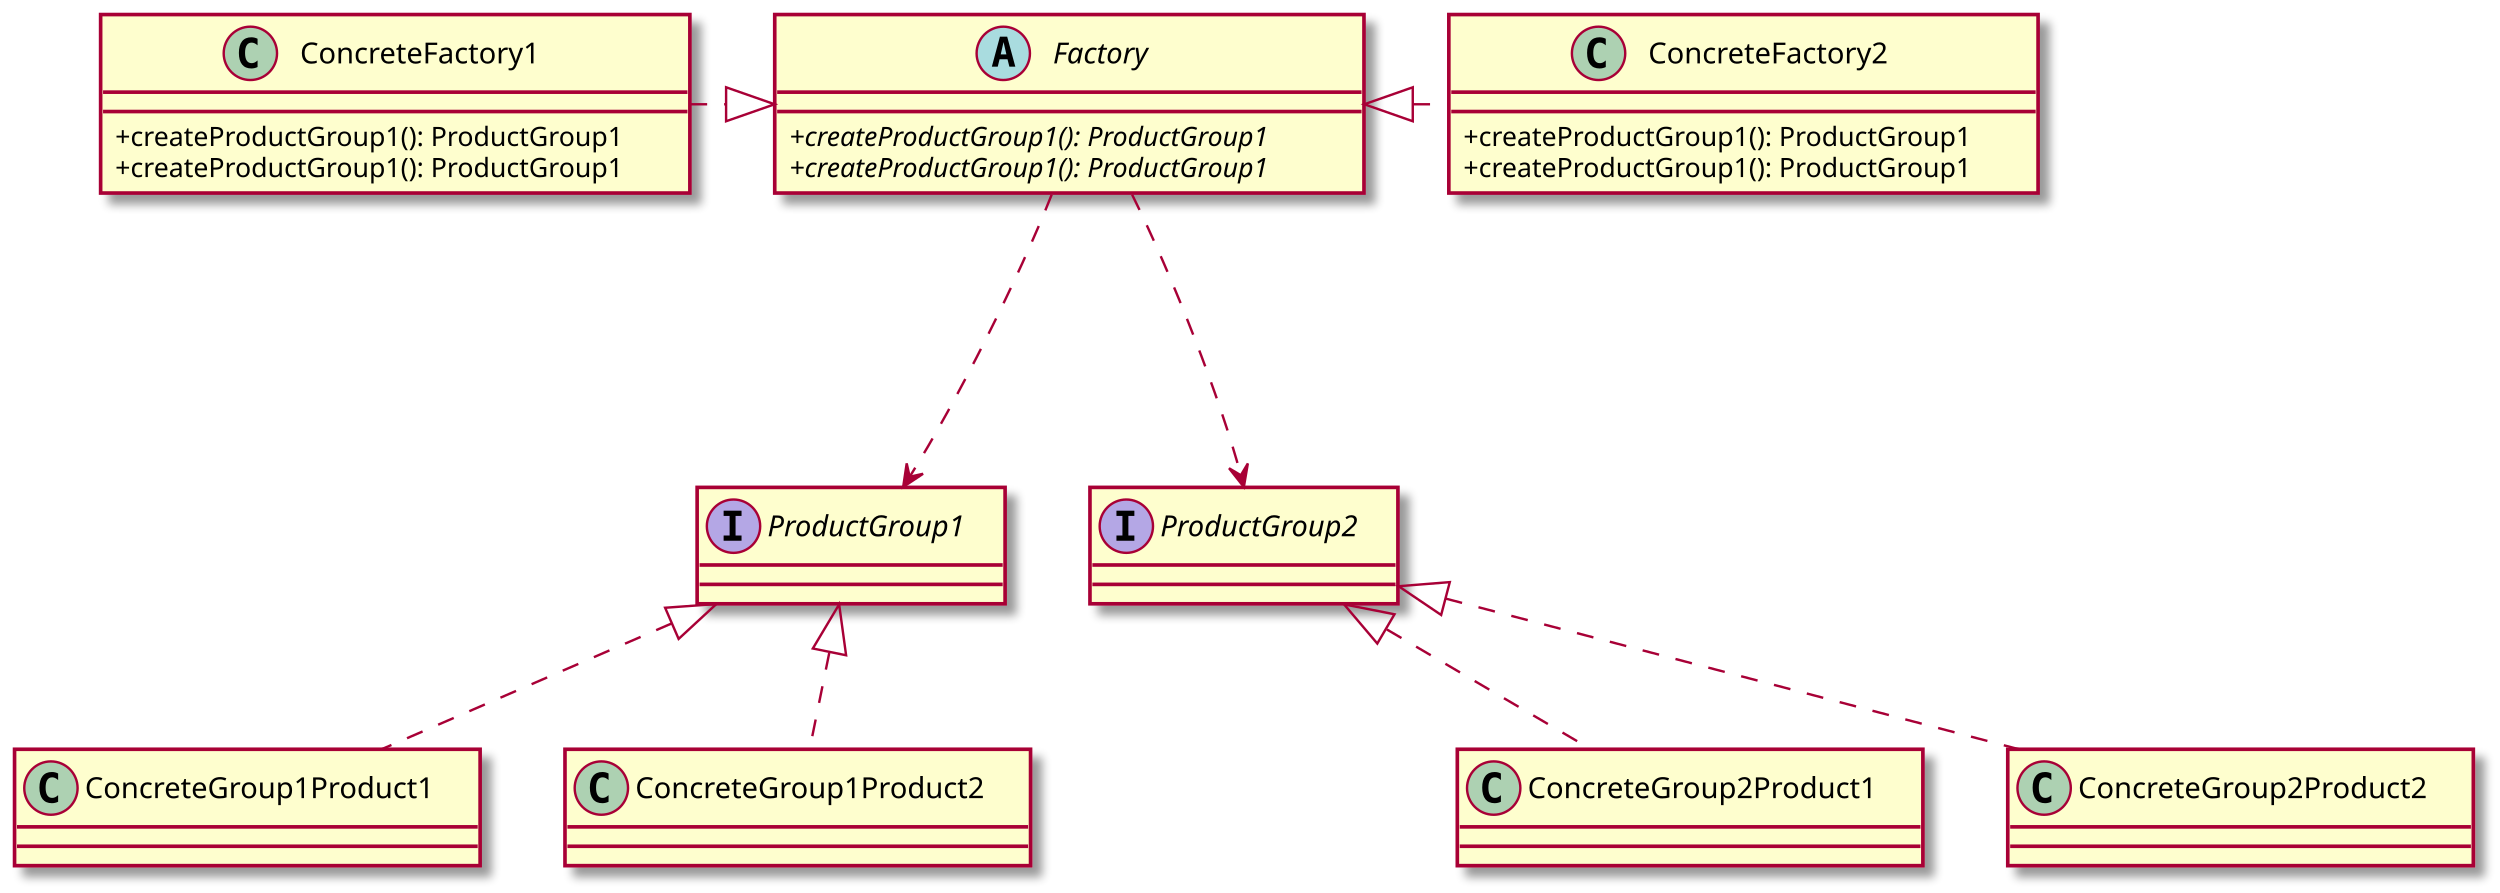
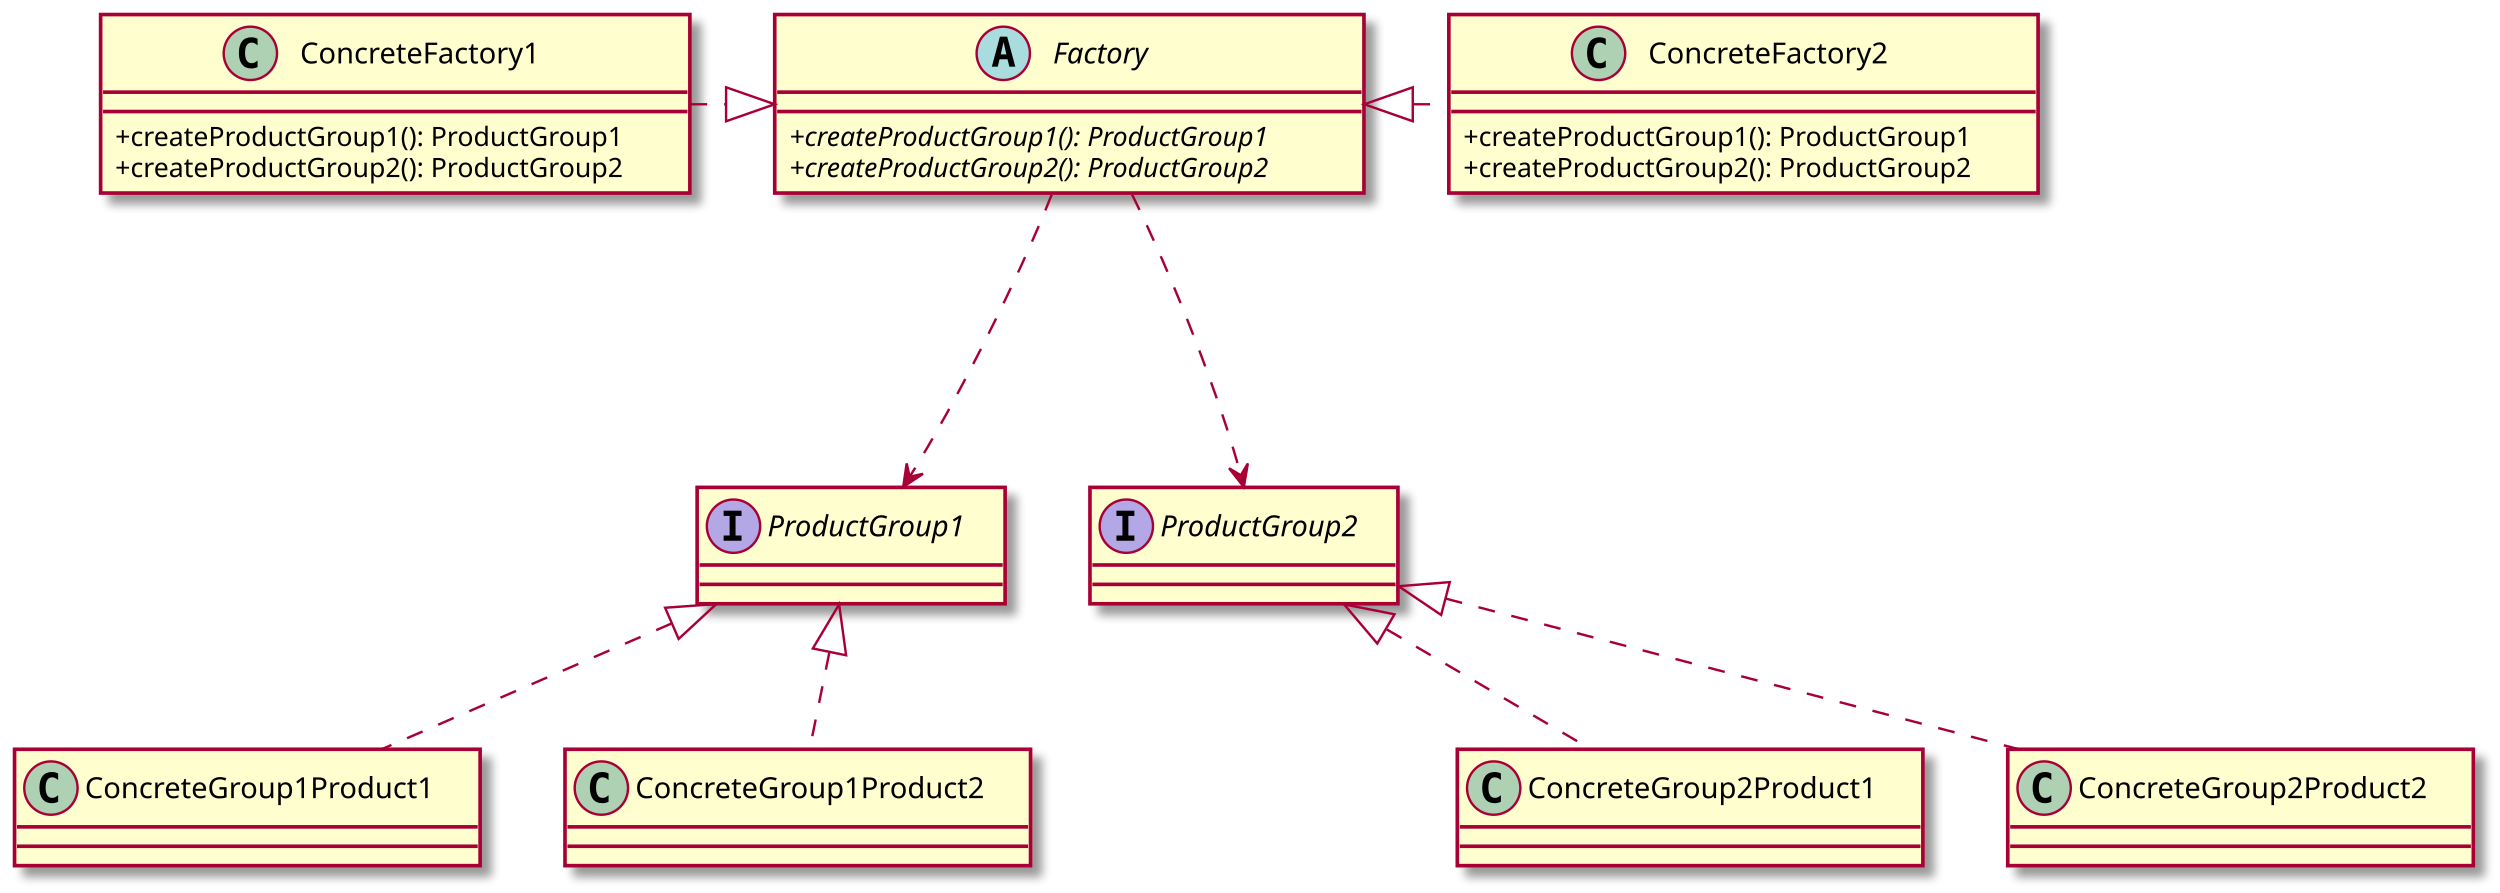
<svg xmlns="http://www.w3.org/2000/svg" contentScriptType="application/ecmascript" contentStyleType="text/css" height="368px" preserveAspectRatio="none" style="width:1031px;height:368px;" version="1.1" viewBox="0 0 1031 368" width="1031px" zoomAndPan="magnify">
  <defs>
-     <filter height="300%" id="f1wanyu150e8vj" width="300%" x="-1" y="-1">
+     <filter height="300%" id="fqkyde2chyi2c" width="300%" x="-1" y="-1">
      <feGaussianBlur result="blurOut" stdDeviation="2.0" />
      <feColorMatrix in="blurOut" result="blurOut2" type="matrix" values="0 0 0 0 0 0 0 0 0 0 0 0 0 0 0 0 0 0 .4 0" />
      <feOffset dx="4.0" dy="4.0" in="blurOut2" result="blurOut3" />
      <feBlend in="SourceGraphic" in2="blurOut3" mode="normal" />
    </filter>
  </defs>
  <g>
-     <rect fill="#FEFECE" filter="url(#f1wanyu150e8vj)" height="73.609" id="Factory" style="stroke: #A80036; stroke-width: 1.5;" width="243" x="319.5" y="6" />
+     <rect fill="#FEFECE" filter="url(#fqkyde2chyi2c)" height="73.609" id="Factory" style="stroke: #A80036; stroke-width: 1.5;" width="243" x="319.5" y="6" />
    <ellipse cx="413.75" cy="22" fill="#A9DCDF" rx="11" ry="11" style="stroke: #A80036; stroke-width: 1.0;" />
    <path d="M413.859,17.344 L412.703,22.422 L415.031,22.422 L413.859,17.344 Z M412.375,15.109 L415.359,15.109 L418.719,27.5 L416.266,27.5 L415.5,24.438 L412.219,24.438 L411.469,27.5 L409.031,27.5 L412.375,15.109 Z " />
    <text fill="#000000" font-family="sans-serif" font-size="12" font-style="italic" lengthAdjust="spacingAndGlyphs" textLength="46" x="434.25" y="26.154">Factory</text>
    <line style="stroke: #A80036; stroke-width: 1.5;" x1="320.5" x2="561.5" y1="38" y2="38" />
    <line style="stroke: #A80036; stroke-width: 1.5;" x1="320.5" x2="561.5" y1="46" y2="46" />
    <text fill="#000000" font-family="sans-serif" font-size="11" font-style="italic" lengthAdjust="spacingAndGlyphs" textLength="231" x="325.5" y="60.21">+createProductGroup1(): ProductGroup1</text>
-     <text fill="#000000" font-family="sans-serif" font-size="11" font-style="italic" lengthAdjust="spacingAndGlyphs" textLength="231" x="325.5" y="73.015">+createProductGroup1(): ProductGroup1</text>
-     <rect fill="#FEFECE" filter="url(#f1wanyu150e8vj)" height="73.609" id="ConcreteFactory1" style="stroke: #A80036; stroke-width: 1.5;" width="243" x="41.5" y="6" />
+     <text fill="#000000" font-family="sans-serif" font-size="11" font-style="italic" lengthAdjust="spacingAndGlyphs" textLength="231" x="325.5" y="73.015">+createProductGroup2(): ProductGroup2</text>
+     <rect fill="#FEFECE" filter="url(#fqkyde2chyi2c)" height="73.609" id="ConcreteFactory1" style="stroke: #A80036; stroke-width: 1.5;" width="243" x="41.5" y="6" />
    <ellipse cx="103.25" cy="22" fill="#ADD1B2" rx="11" ry="11" style="stroke: #A80036; stroke-width: 1.0;" />
    <path d="M106.219,27.641 Q105.641,27.938 105,28.078 Q104.359,28.234 103.656,28.234 Q101.156,28.234 99.828,26.594 Q98.516,24.938 98.516,21.812 Q98.516,18.688 99.828,17.031 Q101.156,15.375 103.656,15.375 Q104.359,15.375 105,15.531 Q105.656,15.688 106.219,15.984 L106.219,18.703 Q105.594,18.125 105,17.859 Q104.406,17.578 103.781,17.578 Q102.438,17.578 101.75,18.656 Q101.062,19.719 101.062,21.812 Q101.062,23.906 101.75,24.984 Q102.438,26.047 103.781,26.047 Q104.406,26.047 105,25.781 Q105.594,25.5 106.219,24.922 L106.219,27.641 Z " />
    <text fill="#000000" font-family="sans-serif" font-size="12" lengthAdjust="spacingAndGlyphs" textLength="111" x="123.75" y="26.154">ConcreteFactory1</text>
    <line style="stroke: #A80036; stroke-width: 1.5;" x1="42.5" x2="283.5" y1="38" y2="38" />
    <line style="stroke: #A80036; stroke-width: 1.5;" x1="42.5" x2="283.5" y1="46" y2="46" />
    <text fill="#000000" font-family="sans-serif" font-size="11" lengthAdjust="spacingAndGlyphs" textLength="231" x="47.5" y="60.21">+createProductGroup1(): ProductGroup1</text>
-     <text fill="#000000" font-family="sans-serif" font-size="11" lengthAdjust="spacingAndGlyphs" textLength="231" x="47.5" y="73.015">+createProductGroup1(): ProductGroup1</text>
-     <rect fill="#FEFECE" filter="url(#f1wanyu150e8vj)" height="73.609" id="ConcreteFactory2" style="stroke: #A80036; stroke-width: 1.5;" width="243" x="597.5" y="6" />
+     <text fill="#000000" font-family="sans-serif" font-size="11" lengthAdjust="spacingAndGlyphs" textLength="231" x="47.5" y="73.015">+createProductGroup2(): ProductGroup2</text>
+     <rect fill="#FEFECE" filter="url(#fqkyde2chyi2c)" height="73.609" id="ConcreteFactory2" style="stroke: #A80036; stroke-width: 1.5;" width="243" x="597.5" y="6" />
    <ellipse cx="659.25" cy="22" fill="#ADD1B2" rx="11" ry="11" style="stroke: #A80036; stroke-width: 1.0;" />
    <path d="M662.219,27.641 Q661.641,27.938 661,28.078 Q660.359,28.234 659.656,28.234 Q657.156,28.234 655.828,26.594 Q654.516,24.938 654.516,21.812 Q654.516,18.688 655.828,17.031 Q657.156,15.375 659.656,15.375 Q660.359,15.375 661,15.531 Q661.656,15.688 662.219,15.984 L662.219,18.703 Q661.594,18.125 661,17.859 Q660.406,17.578 659.781,17.578 Q658.438,17.578 657.75,18.656 Q657.062,19.719 657.062,21.812 Q657.062,23.906 657.75,24.984 Q658.438,26.047 659.781,26.047 Q660.406,26.047 661,25.781 Q661.594,25.5 662.219,24.922 L662.219,27.641 Z " />
    <text fill="#000000" font-family="sans-serif" font-size="12" lengthAdjust="spacingAndGlyphs" textLength="111" x="679.75" y="26.154">ConcreteFactory2</text>
    <line style="stroke: #A80036; stroke-width: 1.5;" x1="598.5" x2="839.5" y1="38" y2="38" />
    <line style="stroke: #A80036; stroke-width: 1.5;" x1="598.5" x2="839.5" y1="46" y2="46" />
    <text fill="#000000" font-family="sans-serif" font-size="11" lengthAdjust="spacingAndGlyphs" textLength="231" x="603.5" y="60.21">+createProductGroup1(): ProductGroup1</text>
-     <text fill="#000000" font-family="sans-serif" font-size="11" lengthAdjust="spacingAndGlyphs" textLength="231" x="603.5" y="73.015">+createProductGroup1(): ProductGroup1</text>
-     <rect fill="#FEFECE" filter="url(#f1wanyu150e8vj)" height="48" id="ProductGroup1" style="stroke: #A80036; stroke-width: 1.5;" width="127" x="287.5" y="201" />
+     <text fill="#000000" font-family="sans-serif" font-size="11" lengthAdjust="spacingAndGlyphs" textLength="231" x="603.5" y="73.015">+createProductGroup2(): ProductGroup2</text>
+     <rect fill="#FEFECE" filter="url(#fqkyde2chyi2c)" height="48" id="ProductGroup1" style="stroke: #A80036; stroke-width: 1.5;" width="127" x="287.5" y="201" />
    <ellipse cx="302.5" cy="217" fill="#B4A7E5" rx="11" ry="11" style="stroke: #A80036; stroke-width: 1.0;" />
    <path d="M298.422,212.766 L298.422,210.609 L305.812,210.609 L305.812,212.766 L303.344,212.766 L303.344,220.844 L305.812,220.844 L305.812,223 L298.422,223 L298.422,220.844 L300.891,220.844 L300.891,212.766 L298.422,212.766 Z " />
    <text fill="#000000" font-family="sans-serif" font-size="12" font-style="italic" lengthAdjust="spacingAndGlyphs" textLength="95" x="316.5" y="221.154">ProductGroup1</text>
    <line style="stroke: #A80036; stroke-width: 1.5;" x1="288.5" x2="413.5" y1="233" y2="233" />
    <line style="stroke: #A80036; stroke-width: 1.5;" x1="288.5" x2="413.5" y1="241" y2="241" />
-     <rect fill="#FEFECE" filter="url(#f1wanyu150e8vj)" height="48" id="ConcreteGroup1Product1" style="stroke: #A80036; stroke-width: 1.5;" width="192" x="6" y="309" />
+     <rect fill="#FEFECE" filter="url(#fqkyde2chyi2c)" height="48" id="ConcreteGroup1Product1" style="stroke: #A80036; stroke-width: 1.5;" width="192" x="6" y="309" />
    <ellipse cx="21" cy="325" fill="#ADD1B2" rx="11" ry="11" style="stroke: #A80036; stroke-width: 1.0;" />
    <path d="M23.969,330.641 Q23.391,330.938 22.75,331.078 Q22.109,331.234 21.406,331.234 Q18.906,331.234 17.578,329.594 Q16.266,327.938 16.266,324.812 Q16.266,321.688 17.578,320.031 Q18.906,318.375 21.406,318.375 Q22.109,318.375 22.75,318.531 Q23.406,318.688 23.969,318.984 L23.969,321.703 Q23.344,321.125 22.75,320.859 Q22.156,320.578 21.531,320.578 Q20.188,320.578 19.5,321.656 Q18.812,322.719 18.812,324.812 Q18.812,326.906 19.5,327.984 Q20.188,329.047 21.531,329.047 Q22.156,329.047 22.75,328.781 Q23.344,328.5 23.969,327.922 L23.969,330.641 Z " />
    <text fill="#000000" font-family="sans-serif" font-size="12" lengthAdjust="spacingAndGlyphs" textLength="160" x="35" y="329.154">ConcreteGroup1Product1</text>
    <line style="stroke: #A80036; stroke-width: 1.5;" x1="7" x2="197" y1="341" y2="341" />
    <line style="stroke: #A80036; stroke-width: 1.5;" x1="7" x2="197" y1="349" y2="349" />
-     <rect fill="#FEFECE" filter="url(#f1wanyu150e8vj)" height="48" id="ConcreteGroup1Product2" style="stroke: #A80036; stroke-width: 1.5;" width="192" x="233" y="309" />
+     <rect fill="#FEFECE" filter="url(#fqkyde2chyi2c)" height="48" id="ConcreteGroup1Product2" style="stroke: #A80036; stroke-width: 1.5;" width="192" x="233" y="309" />
    <ellipse cx="248" cy="325" fill="#ADD1B2" rx="11" ry="11" style="stroke: #A80036; stroke-width: 1.0;" />
    <path d="M250.969,330.641 Q250.391,330.938 249.75,331.078 Q249.109,331.234 248.406,331.234 Q245.906,331.234 244.578,329.594 Q243.266,327.938 243.266,324.812 Q243.266,321.688 244.578,320.031 Q245.906,318.375 248.406,318.375 Q249.109,318.375 249.75,318.531 Q250.406,318.688 250.969,318.984 L250.969,321.703 Q250.344,321.125 249.75,320.859 Q249.156,320.578 248.531,320.578 Q247.188,320.578 246.5,321.656 Q245.812,322.719 245.812,324.812 Q245.812,326.906 246.5,327.984 Q247.188,329.047 248.531,329.047 Q249.156,329.047 249.75,328.781 Q250.344,328.5 250.969,327.922 L250.969,330.641 Z " />
    <text fill="#000000" font-family="sans-serif" font-size="12" lengthAdjust="spacingAndGlyphs" textLength="160" x="262" y="329.154">ConcreteGroup1Product2</text>
    <line style="stroke: #A80036; stroke-width: 1.5;" x1="234" x2="424" y1="341" y2="341" />
    <line style="stroke: #A80036; stroke-width: 1.5;" x1="234" x2="424" y1="349" y2="349" />
-     <rect fill="#FEFECE" filter="url(#f1wanyu150e8vj)" height="48" id="ProductGroup2" style="stroke: #A80036; stroke-width: 1.5;" width="127" x="449.5" y="201" />
+     <rect fill="#FEFECE" filter="url(#fqkyde2chyi2c)" height="48" id="ProductGroup2" style="stroke: #A80036; stroke-width: 1.5;" width="127" x="449.5" y="201" />
    <ellipse cx="464.5" cy="217" fill="#B4A7E5" rx="11" ry="11" style="stroke: #A80036; stroke-width: 1.0;" />
    <path d="M460.422,212.766 L460.422,210.609 L467.812,210.609 L467.812,212.766 L465.344,212.766 L465.344,220.844 L467.812,220.844 L467.812,223 L460.422,223 L460.422,220.844 L462.891,220.844 L462.891,212.766 L460.422,212.766 Z " />
    <text fill="#000000" font-family="sans-serif" font-size="12" font-style="italic" lengthAdjust="spacingAndGlyphs" textLength="95" x="478.5" y="221.154">ProductGroup2</text>
    <line style="stroke: #A80036; stroke-width: 1.5;" x1="450.5" x2="575.5" y1="233" y2="233" />
    <line style="stroke: #A80036; stroke-width: 1.5;" x1="450.5" x2="575.5" y1="241" y2="241" />
-     <rect fill="#FEFECE" filter="url(#f1wanyu150e8vj)" height="48" id="ConcreteGroup2Product1" style="stroke: #A80036; stroke-width: 1.5;" width="192" x="601" y="309" />
+     <rect fill="#FEFECE" filter="url(#fqkyde2chyi2c)" height="48" id="ConcreteGroup2Product1" style="stroke: #A80036; stroke-width: 1.5;" width="192" x="601" y="309" />
    <ellipse cx="616" cy="325" fill="#ADD1B2" rx="11" ry="11" style="stroke: #A80036; stroke-width: 1.0;" />
    <path d="M618.969,330.641 Q618.391,330.938 617.75,331.078 Q617.109,331.234 616.406,331.234 Q613.906,331.234 612.578,329.594 Q611.266,327.938 611.266,324.812 Q611.266,321.688 612.578,320.031 Q613.906,318.375 616.406,318.375 Q617.109,318.375 617.75,318.531 Q618.406,318.688 618.969,318.984 L618.969,321.703 Q618.344,321.125 617.75,320.859 Q617.156,320.578 616.531,320.578 Q615.188,320.578 614.5,321.656 Q613.812,322.719 613.812,324.812 Q613.812,326.906 614.5,327.984 Q615.188,329.047 616.531,329.047 Q617.156,329.047 617.75,328.781 Q618.344,328.5 618.969,327.922 L618.969,330.641 Z " />
    <text fill="#000000" font-family="sans-serif" font-size="12" lengthAdjust="spacingAndGlyphs" textLength="160" x="630" y="329.154">ConcreteGroup2Product1</text>
    <line style="stroke: #A80036; stroke-width: 1.5;" x1="602" x2="792" y1="341" y2="341" />
    <line style="stroke: #A80036; stroke-width: 1.5;" x1="602" x2="792" y1="349" y2="349" />
-     <rect fill="#FEFECE" filter="url(#f1wanyu150e8vj)" height="48" id="ConcreteGroup2Product2" style="stroke: #A80036; stroke-width: 1.5;" width="192" x="828" y="309" />
+     <rect fill="#FEFECE" filter="url(#fqkyde2chyi2c)" height="48" id="ConcreteGroup2Product2" style="stroke: #A80036; stroke-width: 1.5;" width="192" x="828" y="309" />
    <ellipse cx="843" cy="325" fill="#ADD1B2" rx="11" ry="11" style="stroke: #A80036; stroke-width: 1.0;" />
    <path d="M845.969,330.641 Q845.391,330.938 844.75,331.078 Q844.109,331.234 843.406,331.234 Q840.906,331.234 839.578,329.594 Q838.266,327.938 838.266,324.812 Q838.266,321.688 839.578,320.031 Q840.906,318.375 843.406,318.375 Q844.109,318.375 844.75,318.531 Q845.406,318.688 845.969,318.984 L845.969,321.703 Q845.344,321.125 844.75,320.859 Q844.156,320.578 843.531,320.578 Q842.188,320.578 841.5,321.656 Q840.812,322.719 840.812,324.812 Q840.812,326.906 841.5,327.984 Q842.188,329.047 843.531,329.047 Q844.156,329.047 844.75,328.781 Q845.344,328.5 845.969,327.922 L845.969,330.641 Z " />
    <text fill="#000000" font-family="sans-serif" font-size="12" lengthAdjust="spacingAndGlyphs" textLength="160" x="857" y="329.154">ConcreteGroup2Product2</text>
    <line style="stroke: #A80036; stroke-width: 1.5;" x1="829" x2="1019" y1="341" y2="341" />
    <line style="stroke: #A80036; stroke-width: 1.5;" x1="829" x2="1019" y1="349" y2="349" />
    <path d="M284.625,43 C289.521,43 294.418,43 299.314,43 " fill="none" id="ConcreteFactory1-&gt;Factory" style="stroke: #A80036; stroke-width: 1.0; stroke-dasharray: 7.0,7.0;" />
    <polygon fill="none" points="299.443,36,319.443,43,299.443,50,299.443,36" style="stroke: #A80036; stroke-width: 1.0;" />
    <path d="M582.754,43 C587.65,43 592.547,43 597.443,43 " fill="none" id="Factory&lt;-ConcreteFactory2" style="stroke: #A80036; stroke-width: 1.0; stroke-dasharray: 7.0,7.0;" />
    <polygon fill="none" points="582.625,50,562.625,43,582.625,36,582.625,50" style="stroke: #A80036; stroke-width: 1.0;" />
+     <path d="M433.712,80.27 C420.148,114.665 394.92,165.016 375.317,196.357 " fill="none" id="Factory-&gt;ProductGroup1-1" style="stroke: #A80036; stroke-width: 1.0; stroke-dasharray: 7.0,7.0;" />
+     <polygon fill="#A80036" points="372.467,200.838,380.671,195.389,375.15,196.619,373.92,191.097,372.467,200.838" style="stroke: #A80036; stroke-width: 1.0;" />
+     <path d="M466.886,80.27 C483.868,114.524 503.367,164.603 511.718,195.97 " fill="none" id="Factory-&gt;ProductGroup2-1" style="stroke: #A80036; stroke-width: 1.0; stroke-dasharray: 7.0,7.0;" />
+     <polygon fill="#A80036" points="512.961,200.838,514.611,191.129,511.724,195.994,506.859,193.107,512.961,200.838" style="stroke: #A80036; stroke-width: 1.0;" />
    <path d="M277.025,257.086 C238.681,273.717 192.637,293.688 157.401,308.971 " fill="none" id="ProductGroup1&lt;-ConcreteGroup1Product1" style="stroke: #A80036; stroke-width: 1.0; stroke-dasharray: 7.0,7.0;" />
    <polygon fill="none" points="274.296,250.639,295.43,249.103,279.866,263.483,274.296,250.639" style="stroke: #A80036; stroke-width: 1.0;" />
    <path d="M341.978,269.291 C339.222,282.817 336.296,297.183 333.921,308.844 " fill="none" id="ProductGroup1&lt;-ConcreteGroup1Product2" style="stroke: #A80036; stroke-width: 1.0; stroke-dasharray: 7.0,7.0;" />
    <polygon fill="none" points="335.212,267.438,346.063,249.237,348.93,270.232,335.212,267.438" style="stroke: #A80036; stroke-width: 1.0;" />
    <path d="M571.931,259.59 C599.282,275.644 631.131,294.338 655.845,308.844 " fill="none" id="ProductGroup2&lt;-ConcreteGroup2Product1" style="stroke: #A80036; stroke-width: 1.0; stroke-dasharray: 7.0,7.0;" />
    <polygon fill="none" points="567.998,265.398,554.293,249.237,575.085,253.325,567.998,265.398" style="stroke: #A80036; stroke-width: 1.0;" />
    <path d="M596.183,246.858 C664.741,264.874 761.854,290.392 832.578,308.977 " fill="none" id="ProductGroup2&lt;-ConcreteGroup2Product2" style="stroke: #A80036; stroke-width: 1.0; stroke-dasharray: 7.0,7.0;" />
    <polygon fill="none" points="594.332,253.61,576.768,241.756,597.89,240.069,594.332,253.61" style="stroke: #A80036; stroke-width: 1.0;" />
-     <path d="M433.712,80.27 C420.148,114.665 394.92,165.016 375.317,196.357 " fill="none" id="Factory-&gt;ProductGroup1-1" style="stroke: #A80036; stroke-width: 1.0; stroke-dasharray: 7.0,7.0;" />
-     <polygon fill="#A80036" points="372.467,200.838,380.671,195.389,375.15,196.619,373.92,191.097,372.467,200.838" style="stroke: #A80036; stroke-width: 1.0;" />
-     <path d="M466.886,80.27 C483.868,114.524 503.367,164.603 511.718,195.97 " fill="none" id="Factory-&gt;ProductGroup2-1" style="stroke: #A80036; stroke-width: 1.0; stroke-dasharray: 7.0,7.0;" />
-     <polygon fill="#A80036" points="512.961,200.838,514.611,191.129,511.724,195.994,506.859,193.107,512.961,200.838" style="stroke: #A80036; stroke-width: 1.0;" />
  </g>
</svg>
